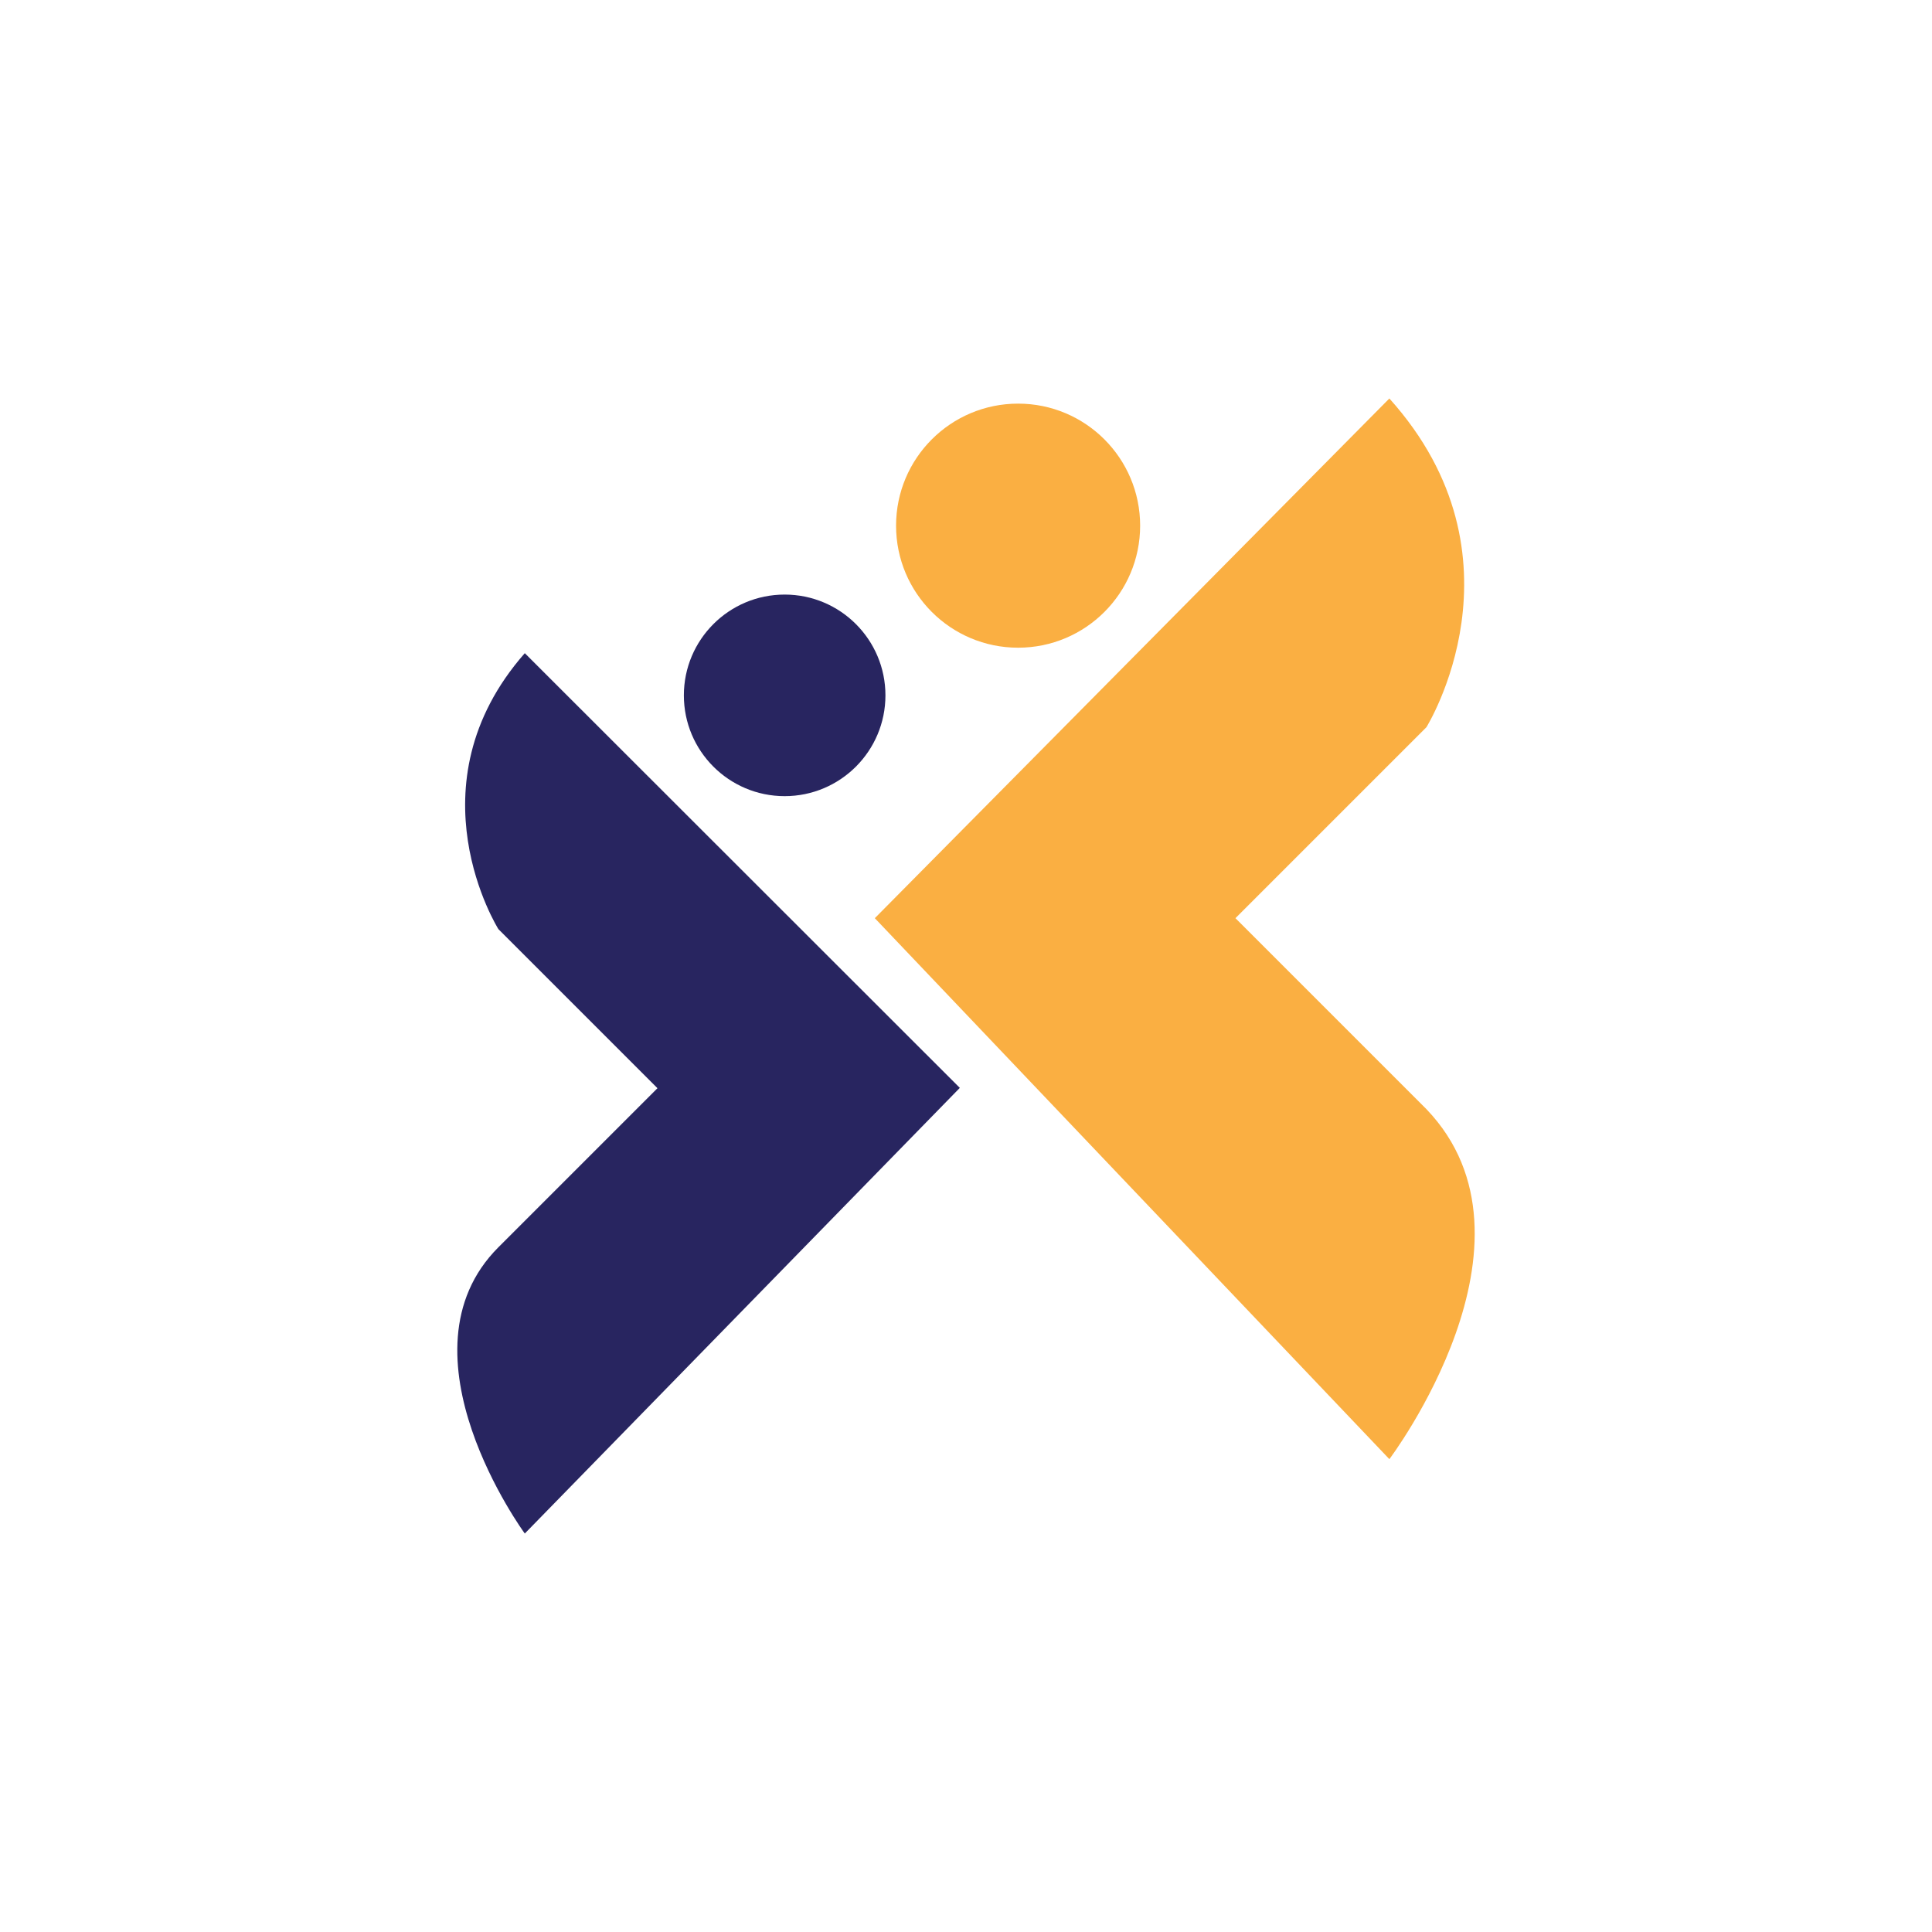
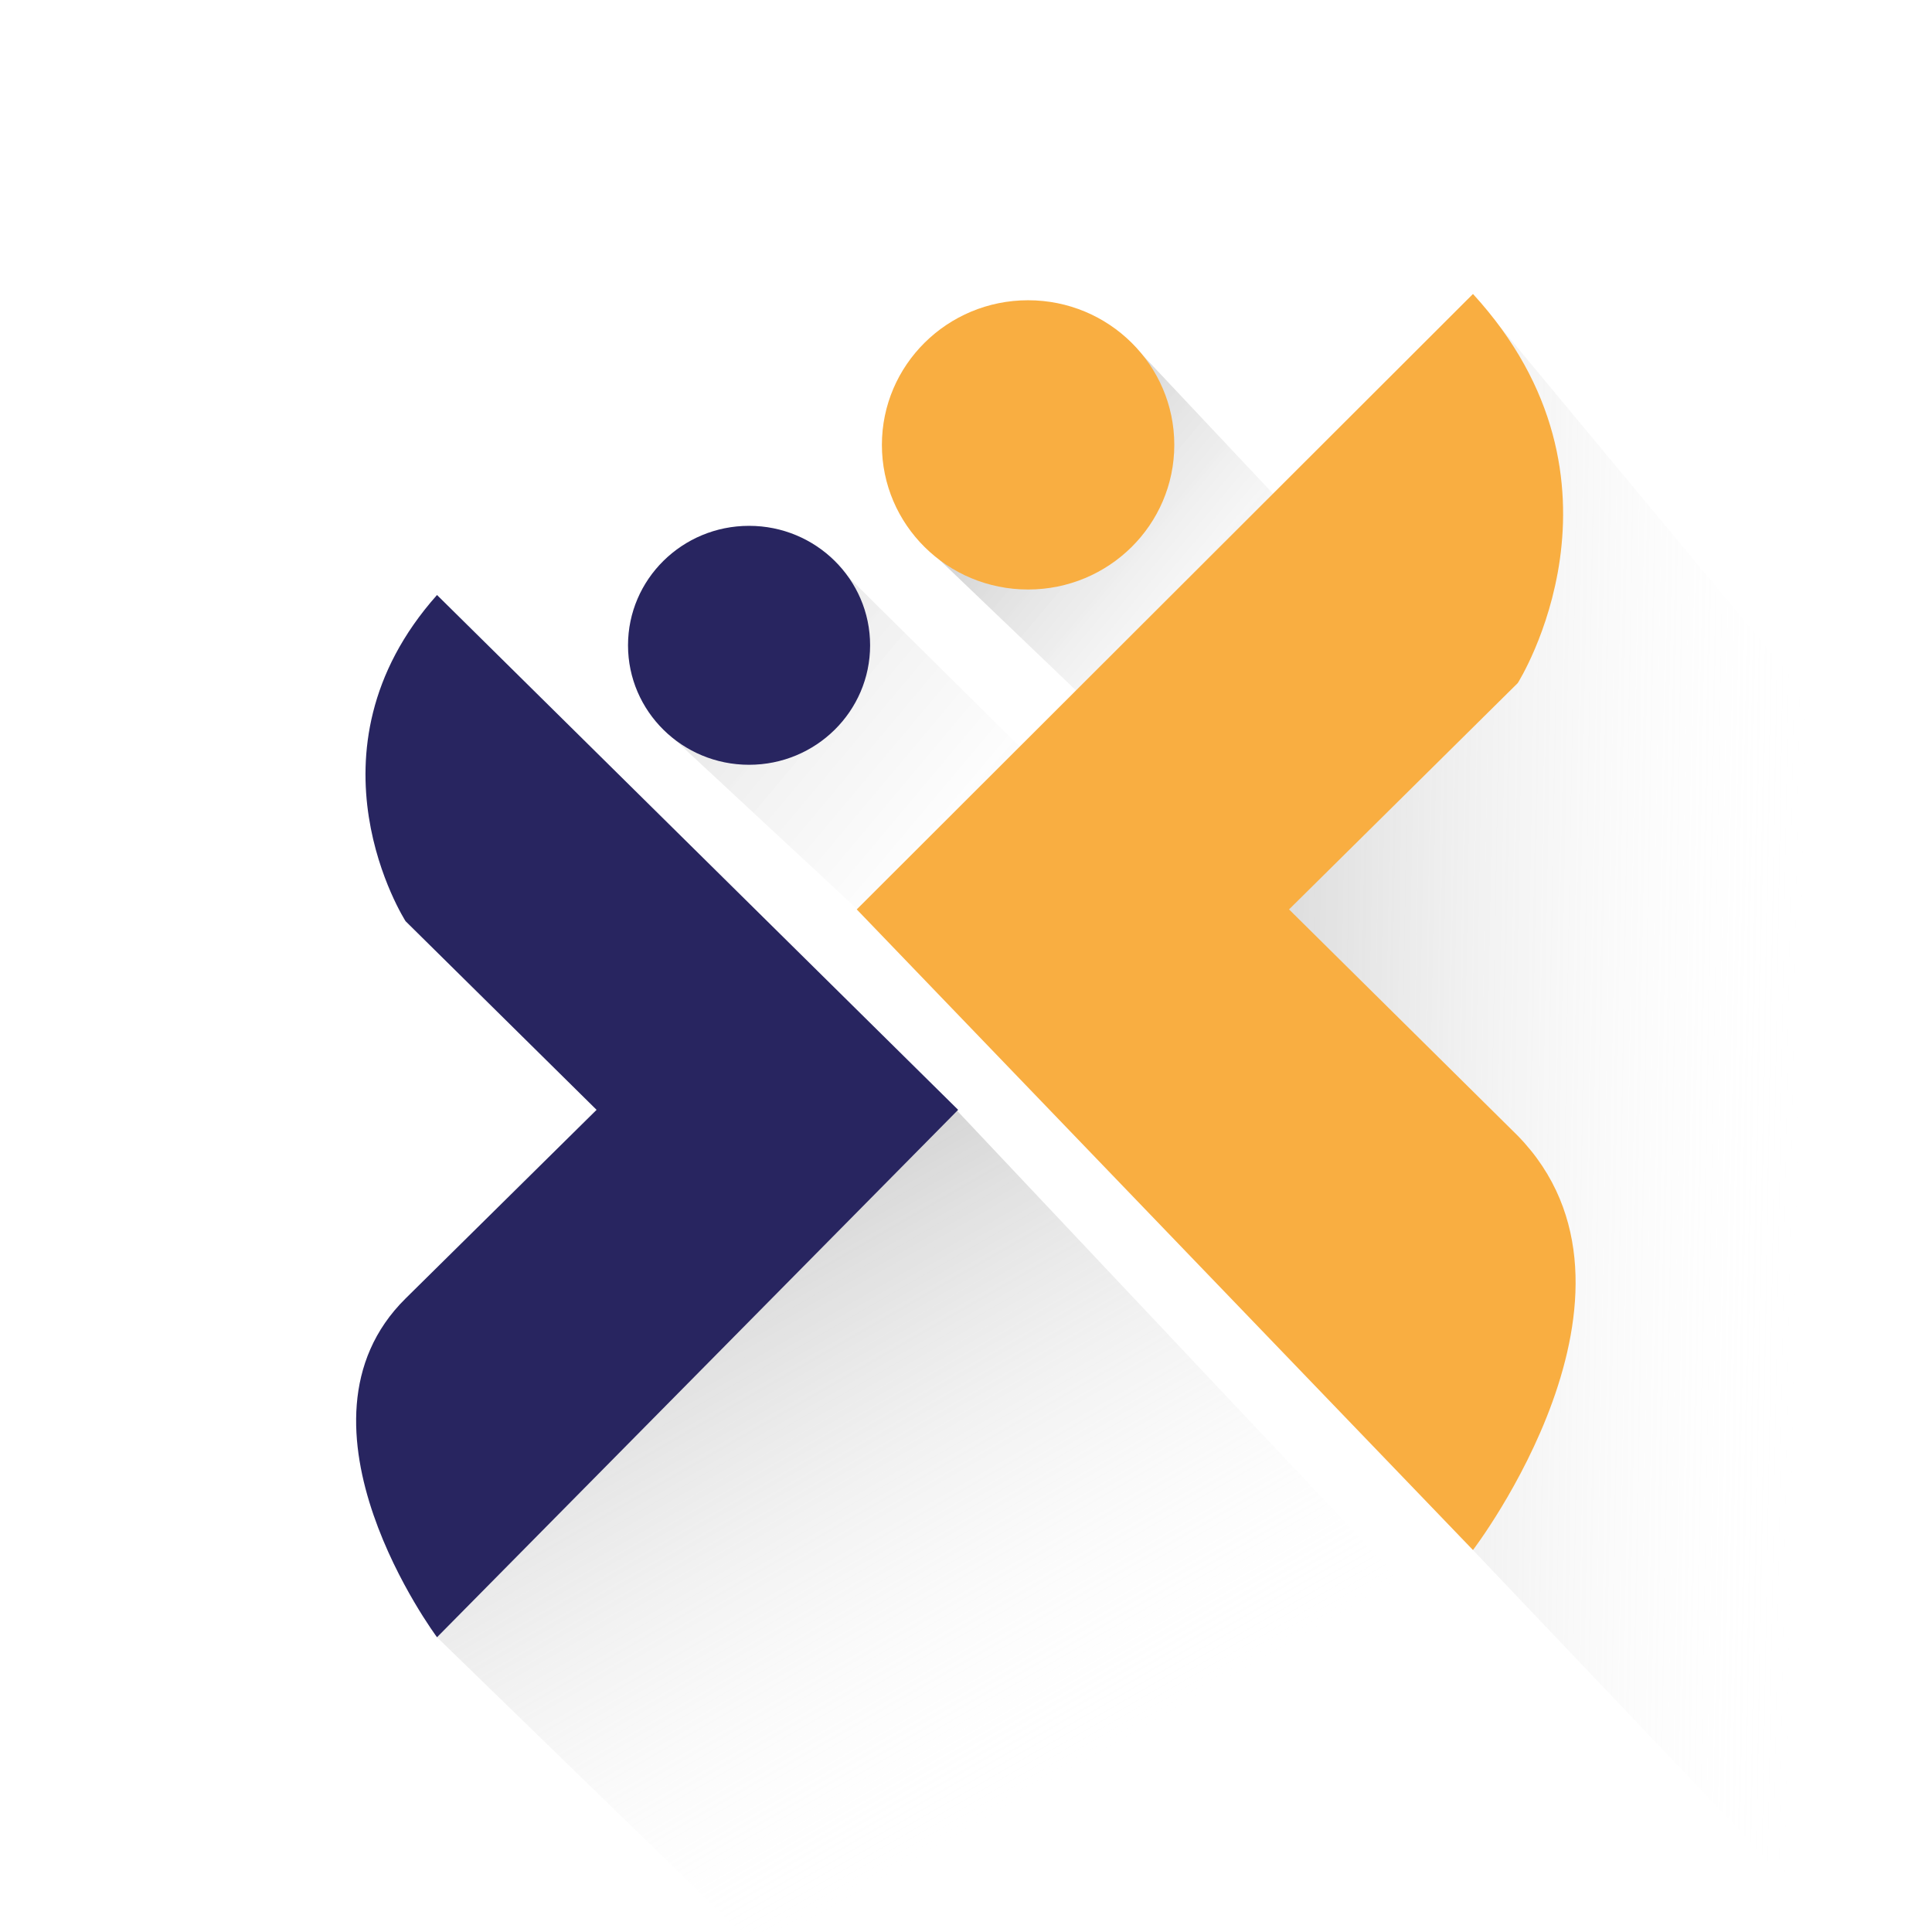
- <svg xmlns="http://www.w3.org/2000/svg" width="600" height="600">
-   <g>
+ <svg xmlns="http://www.w3.org/2000/svg" version="1.1" x="0px" y="0px" viewBox="0 0 245.8 245.8" enable-background="new 0 0 245.8 245.8" xml:space="preserve">
+   <g id="Layer_2">
+     <g id="Shape_2">
+       <linearGradient id="SVGID_1_" gradientUnits="userSpaceOnUse" x1="257.646" y1="142.747" x2="-2.409" y2="138.207">
+         <stop offset="0.107" style="stop-color:#FFFFFF;stop-opacity:0" />
+         <stop offset="0.813" style="stop-color:#000000" />
+       </linearGradient>
+       <polygon fill="url(#SVGID_1_)" points="187.8,37.9 138.2,103.1 182.3,157.9 183.4,193 233.7,245.9 245.8,245.9 245.8,107.7   " />
+     </g>
+   </g>
+   <g id="Layer_5">
+     <g id="Shape_1_2_">
+       <linearGradient id="SVGID_2_" gradientUnits="userSpaceOnUse" x1="173.169" y1="287.965" x2="5.312" y2="-2.772">
+         <stop offset="0.214" style="stop-color:#FFFFFF;stop-opacity:0" />
+         <stop offset="0.818" style="stop-color:#000000" />
+       </linearGradient>
+       <polygon fill="url(#SVGID_2_)" points="119.4,138.8 55.6,208.3 94.3,245.9 220.4,245.9   " />
+     </g>
+   </g>
+   <g id="Layer_4">
+     <g id="Shape_3">
+       <linearGradient id="SVGID_3_" gradientUnits="userSpaceOnUse" x1="136.86" y1="118.686" x2="92.662" y2="81.599">
+         <stop offset="9.090909e-002" style="stop-color:#FFFFFF;stop-opacity:0" />
+         <stop offset="1" style="stop-color:#000000;stop-opacity:0.1" />
+       </linearGradient>
+       <polygon fill-rule="evenodd" clip-rule="evenodd" fill="url(#SVGID_3_)" points="105.3,70.8 83.8,92.2 121.9,127.6 144.5,109.6       " />
+     </g>
+   </g>
+   <g id="Layer_3">
+     <g id="Shape_4">
+       <linearGradient id="SVGID_4_" gradientUnits="userSpaceOnUse" x1="171.417" y1="92.61" x2="127.731" y2="55.954">
+         <stop offset="9.090909e-002" style="stop-color:#FFFFFF;stop-opacity:0" />
+         <stop offset="1" style="stop-color:#000000;stop-opacity:0.2" />
+       </linearGradient>
+       <polygon fill-rule="evenodd" clip-rule="evenodd" fill="url(#SVGID_4_)" points="143.7,43.4 117,68.8 151.9,102.2 180.2,82.2       " />
+     </g>
+   </g>
+   <g id="Layer_7">
    <g>
-       <g>
-         <g enable-background="new    " id="svg_8">
-           <g id="svg_9">
-             <g>
-               <path d="m162.981,202.85c-36.2,41.2 -8.2,85.7 -8.2,85.7l49.4,49.4l-49.4,49.4c-32.9,32.9 8.2,88.9 8.2,88.9l135.1,-138.4l-135.1,-135z" fill="#282560" />
-             </g>
+       <g id="Shape_1_copy_1_" enable-background="new    ">
+         <g id="Shape_1_copy">
+           <g>
+             <path fill="#282560" d="M55.6,75.7c-17.8,20-4,41.5-4,41.5l24.3,24l-24.3,24c-16.2,16,4,43.1,4,43.1l66.3-67.1L55.6,75.7z" />
          </g>
        </g>
-         <g enable-background="new    " id="svg_6">
-           <g id="svg_7">
-             <g>
-               <path d="m442.981,344.45l-59.3,-59.3l59.3,-59.3c0,0 32.9,-52.7 -11.5,-102.1l-159.8,161.4l159.8,168c0,0 51,-67.5 11.5,-108.7z" fill="#FAAF42" />
-             </g>
+       </g>
+       <g id="Shape_1_1_" enable-background="new    ">
+         <g id="Shape_1">
+           <g>
+             <path fill="#F9AE41" d="M193.1,144.5L164,115.7l29.1-28.8c0,0,16.2-25.6-5.7-49.5L109,115.7l78.4,81.5       C187.4,197.2,212.5,164.4,193.1,144.5z" />
          </g>
        </g>
-         <g enable-background="new    " id="svg_4">
-           <g id="svg_5">
-             <g>
-               <ellipse ry="31.3" rx="31.3" cy="215.95" cx="243.681" fill="#282560" />
-             </g>
+       </g>
+       <g id="Ellipse_1_copy_1_" enable-background="new    ">
+         <g id="Ellipse_1_copy">
+           <g>
+             <ellipse fill="#282560" cx="95.3" cy="82.1" rx="15.4" ry="15.2" />
          </g>
        </g>
-         <g enable-background="new    " id="svg_2">
-           <g id="svg_3">
-             <g>
-               <ellipse ry="37.9" rx="37.9" cy="163.25" cx="316.181" fill="#FAAF42" />
-             </g>
+       </g>
+       <g id="Ellipse_1_1_" enable-background="new    ">
+         <g id="Ellipse_1">
+           <g>
+             <ellipse fill="#F9AE41" cx="130.8" cy="56.6" rx="18.6" ry="18.4" />
          </g>
        </g>
      </g>
    </g>
  </g>
</svg>
